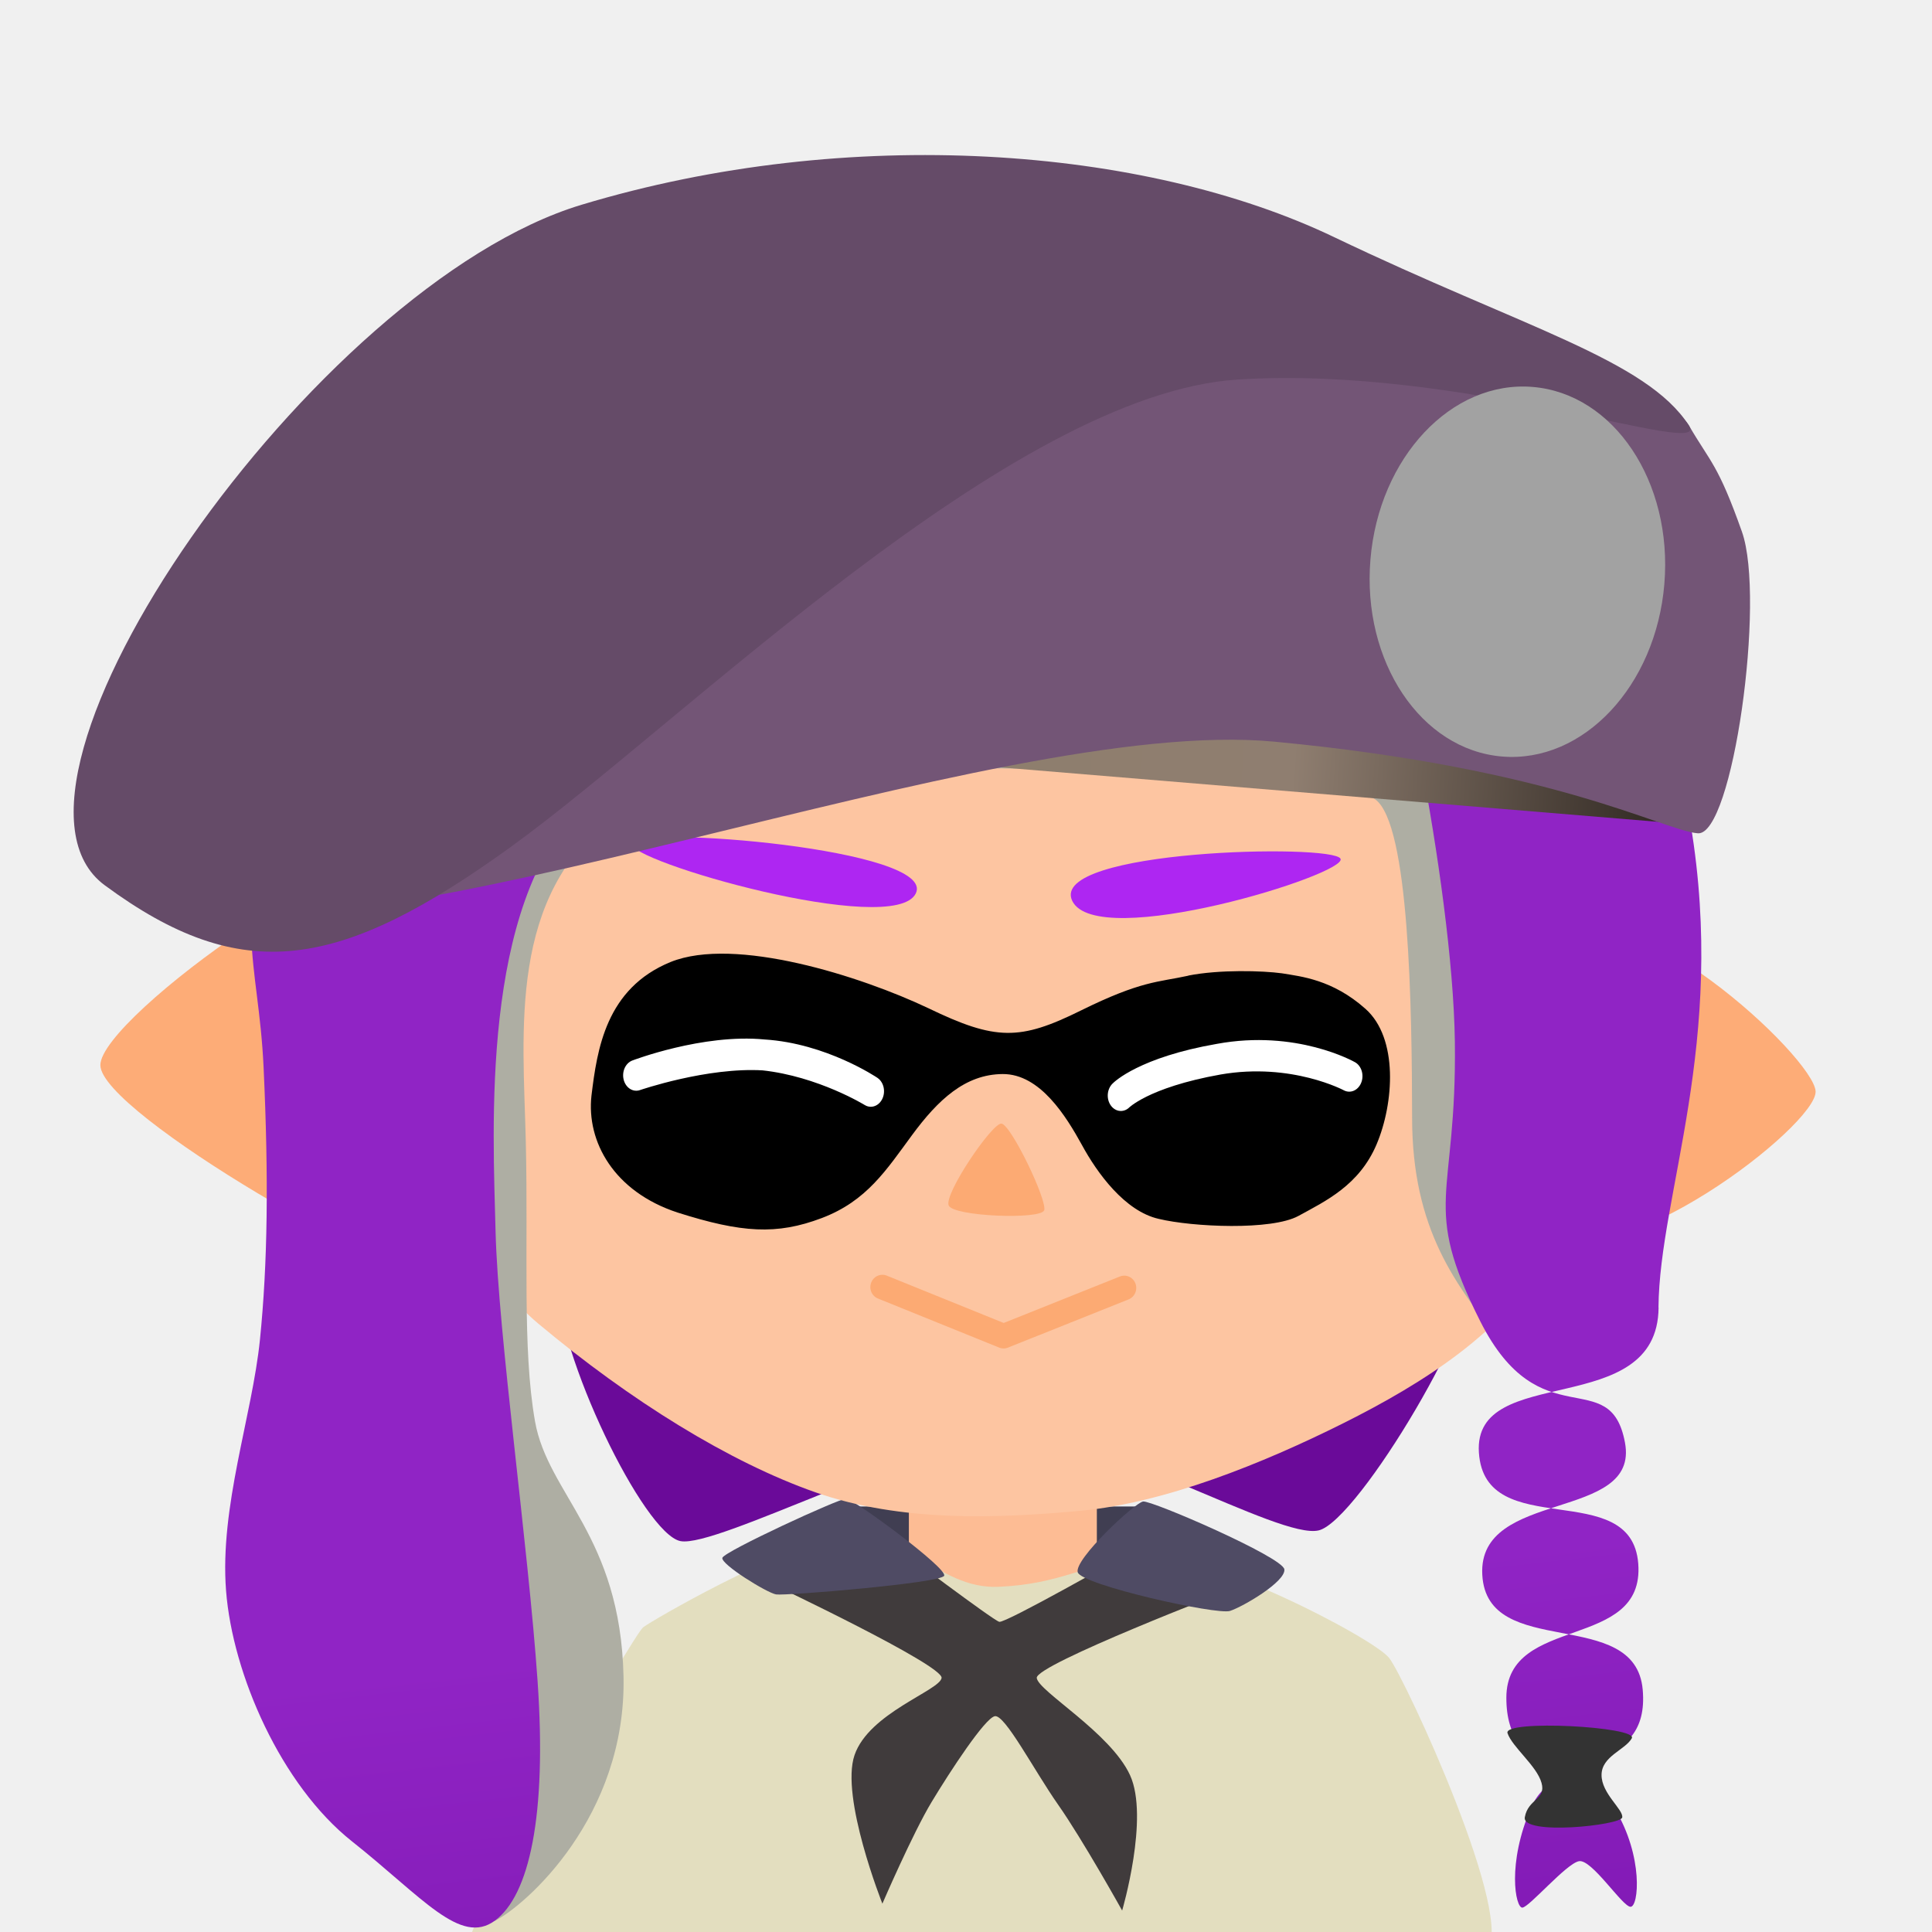
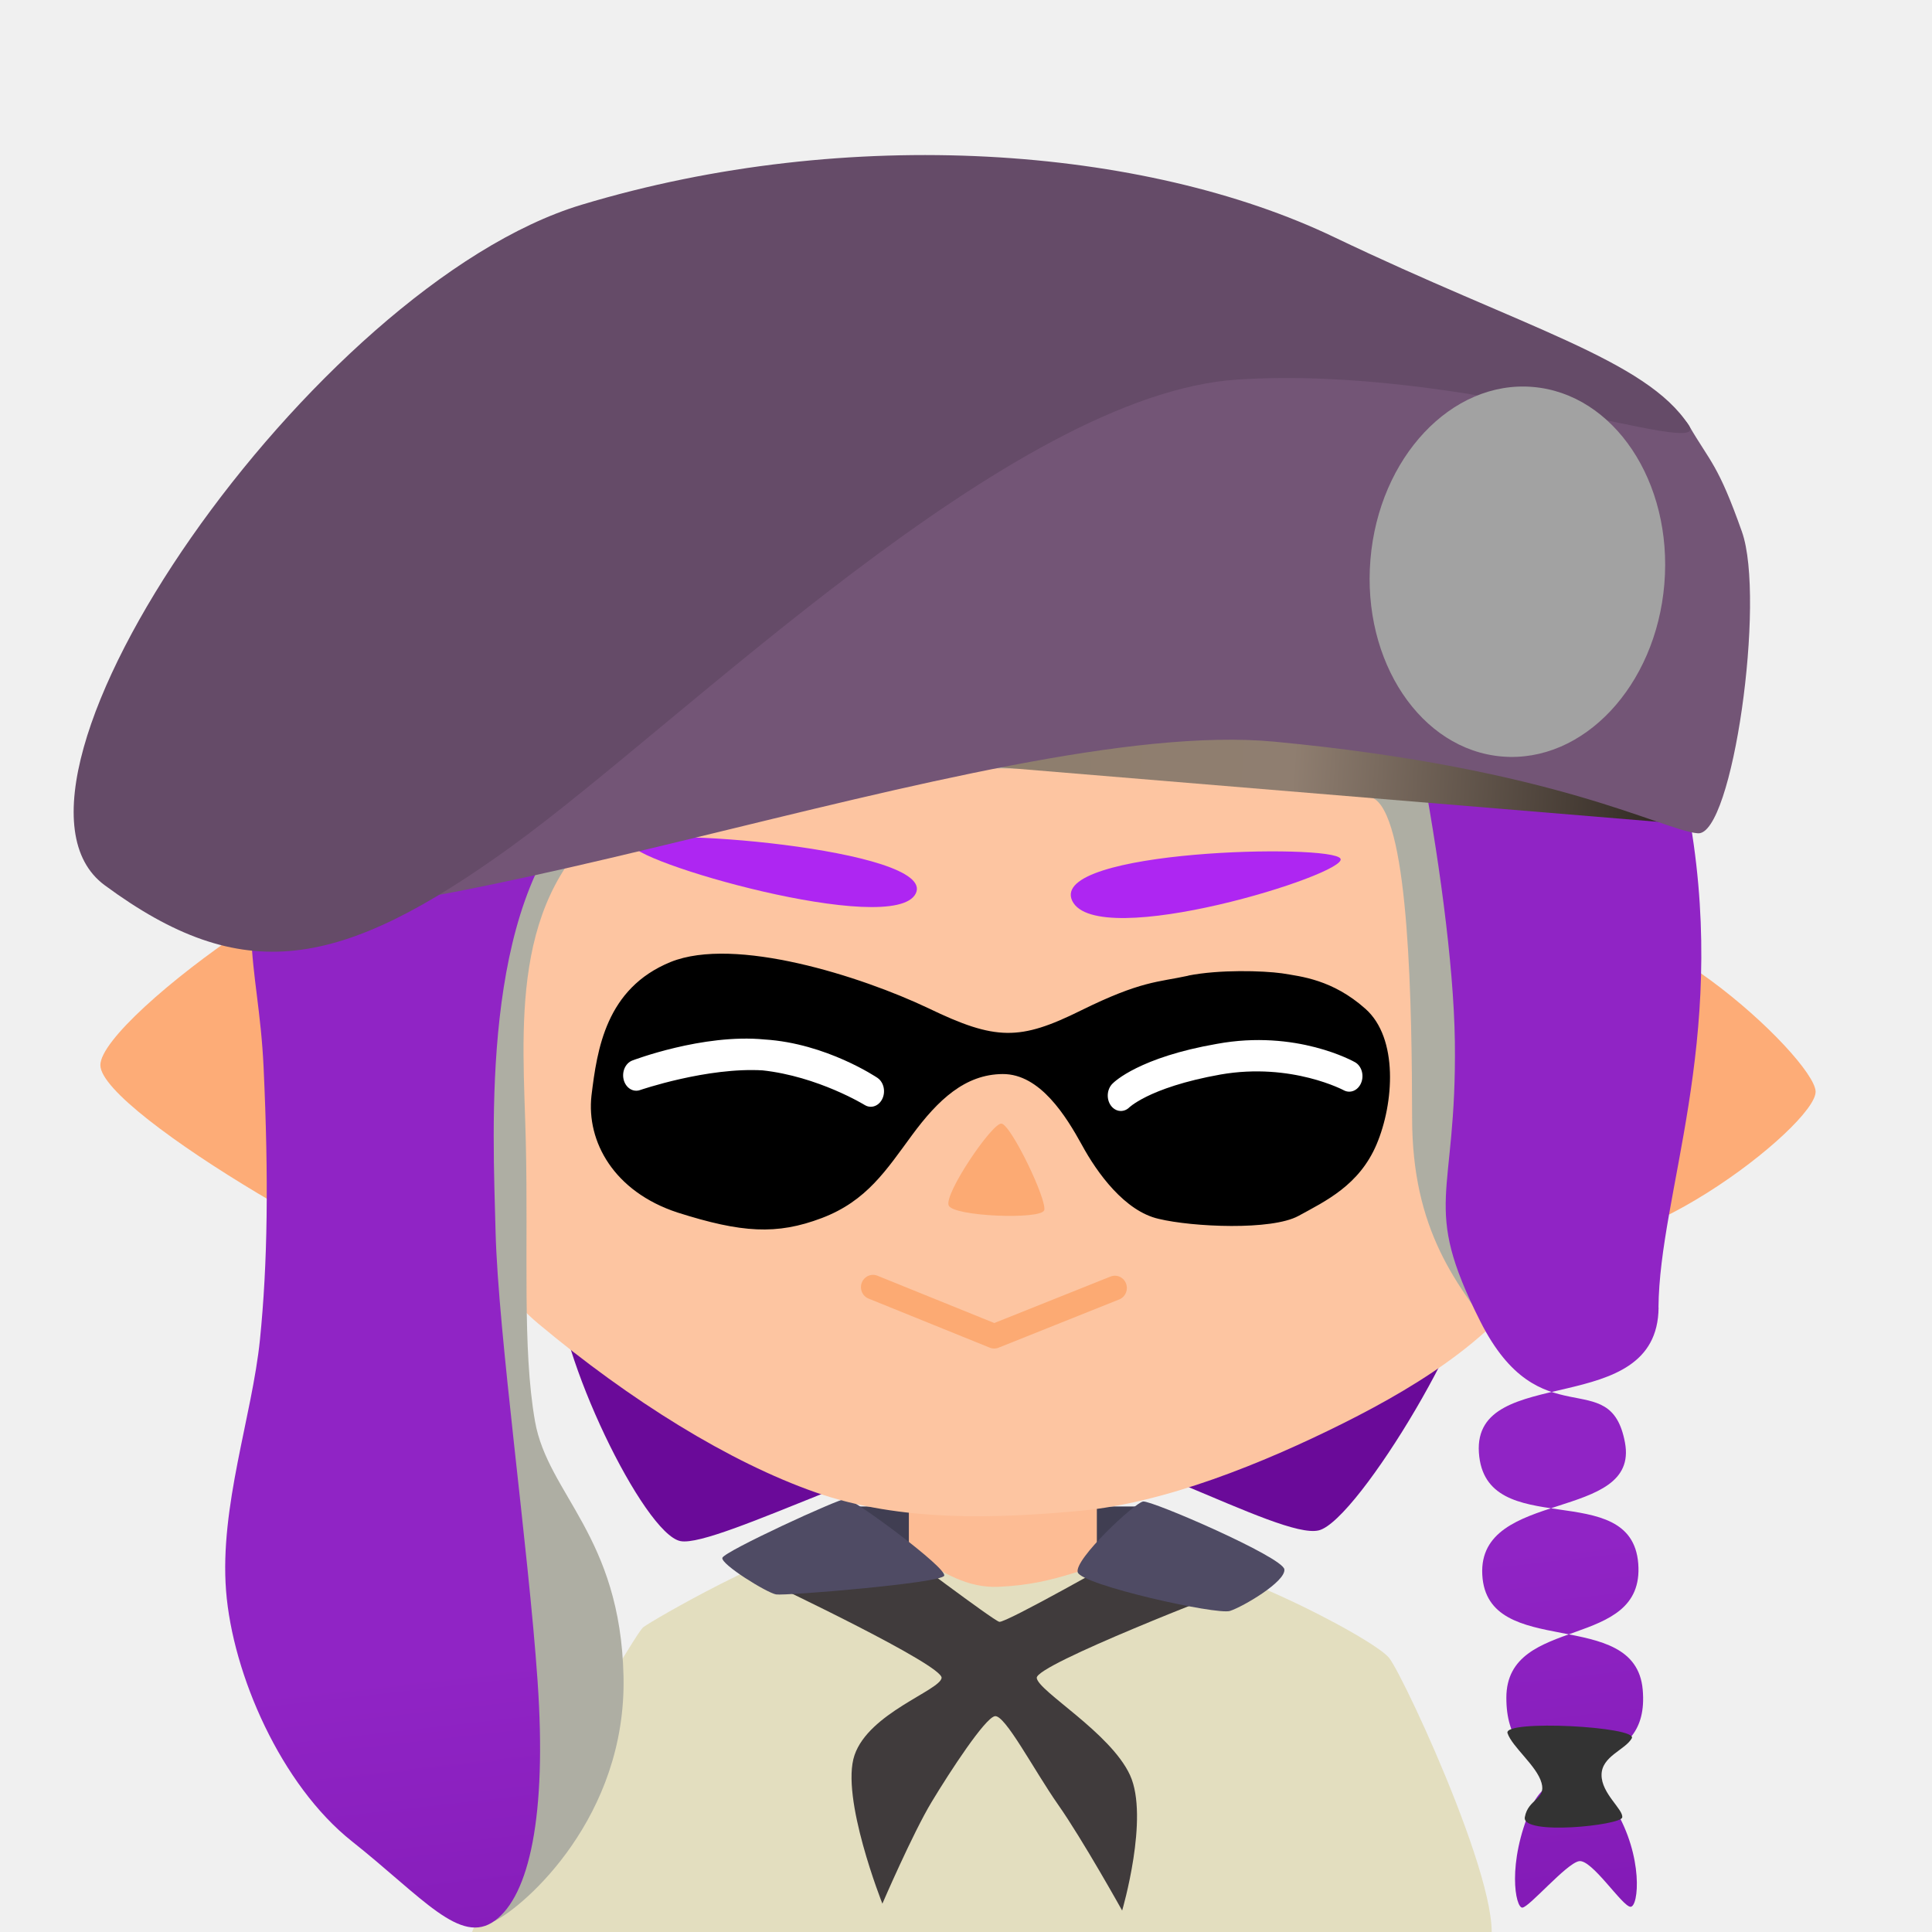
<svg xmlns="http://www.w3.org/2000/svg" xmlns:xlink="http://www.w3.org/1999/xlink" width="256" height="256" viewBox="0 0 67.733 67.733" version="1.1" id="svg1">
  <defs id="defs1">
    <linearGradient id="linearGradient27">
      <stop style="stop-color:#ebebeb;stop-opacity:1;" offset="0" id="stop27" />
      <stop style="stop-color:#cfcfcf;stop-opacity:1;" offset="1" id="stop28" />
    </linearGradient>
    <clipPath clipPathUnits="userSpaceOnUse" id="clipPath32">
      <path id="path33" style="fill:#1b1b1b;fill-opacity:1;stroke-width:0.459;stroke-linecap:round;stroke-linejoin:round" d="m 36.255,49.895 c 0.194,-0.407 0.832,-0.768 1.618,-0.756 0.786,0.012 1.146,0.248 1.547,0.66 0.401,0.411 1.695,2.068 1.702,2.533 0.007,0.465 -0.233,1.981 -0.772,2.387 -0.539,0.406 -1.654,0.586 -2.241,0.47 -0.587,-0.116 0.249,-2.049 0.228,-2.613 -0.021,-0.564 0.02,-0.854 -0.142,-1.231 -0.161,-0.377 -0.343,-0.371 -0.704,-0.517 -0.36,-0.146 -1.447,0.296 -1.519,0.221 -0.072,-0.075 0.089,-0.746 0.283,-1.153 z" />
    </clipPath>
    <clipPath clipPathUnits="userSpaceOnUse" id="clipPath35">
      <path id="path36" style="display:inline;fill:#ffffff;stroke-width:1.182;stroke-linecap:square;stroke-miterlimit:1.5;paint-order:fill markers stroke" d="m 36.054,35.78 c 0.13,0.101 0.288,0.131 0.491,0.148 0.203,0.017 0.42,-0.003 0.586,-0.08 0.166,-0.076 0.257,-0.232 0.336,-0.352 0.078,-0.12 0.084,-0.285 -0.004,-0.441 -0.088,-0.156 -0.266,-0.271 -0.504,-0.325 -0.239,-0.054 -0.632,0.019 -0.828,0.134 -0.195,0.115 -0.294,0.24 -0.291,0.407 0.003,0.167 0.085,0.408 0.215,0.509 z" />
    </clipPath>
    <clipPath clipPathUnits="userSpaceOnUse" id="clipPath36">
      <path id="path37" style="display:inline;fill:#ffffff;stroke-width:1.13;stroke-linecap:square;stroke-miterlimit:1.5;paint-order:fill markers stroke" d="m 35.738,34.887 c -0.122,0.142 -0.169,0.229 -0.181,0.4 -0.012,0.171 0.033,0.357 0.147,0.462 0.115,0.105 0.276,0.17 0.426,0.186 0.15,0.016 0.306,0.034 0.514,-0.004 0.208,-0.038 0.506,-0.333 0.573,-0.542 0.067,-0.21 0.012,-0.309 -0.162,-0.454 -0.174,-0.145 -0.554,-0.244 -0.813,-0.225 -0.259,0.019 -0.383,0.035 -0.505,0.178 z" />
    </clipPath>
    <clipPath clipPathUnits="userSpaceOnUse" id="clipPath7">
      <path id="path9" style="fill:url(#linearGradient9);stroke-width:0.794;stroke-linecap:round;stroke-linejoin:round" d="m 42.175,29.426 c 1.133,0.327 3.575,1.927 3.779,2.163 0.205,0.236 1.714,3.62 1.785,4.158 0.071,0.537 -2.772,-0.821 -2.684,0.594 0.088,1.415 0.369,11.534 0.2,12.056 -0.169,0.522 -0.12,0.88 -0.965,0.936 -0.844,0.056 -10.952,-0.179 -11.051,-0.991 -0.099,-0.811 0.404,-11.625 0.296,-11.779 -0.108,-0.155 -2.471,-0.407 -2.674,-0.762 -0.203,-0.355 2.491,-4.467 2.868,-4.83 0.377,-0.363 2.257,-1.25 3.316,-1.418 1.059,-0.168 1.238,0.389 2.152,0.31 0.914,-0.079 1.846,-0.764 2.979,-0.437 z" />
    </clipPath>
    <linearGradient xlink:href="#linearGradient27" id="linearGradient9" gradientUnits="userSpaceOnUse" x1="33.179" y1="39.344" x2="46.193" y2="42.906" />
    <linearGradient xlink:href="#linearGradient7" id="linearGradient8" x1="39.472" y1="39.675" x2="40.626" y2="48.889" gradientUnits="userSpaceOnUse" />
    <linearGradient id="linearGradient7">
      <stop style="stop-color:#9024c5;stop-opacity:1;" offset="0" id="stop7" />
      <stop style="stop-color:#6f0ca0;stop-opacity:1;" offset="1" id="stop8" />
    </linearGradient>
    <linearGradient xlink:href="#linearGradient42" id="linearGradient43" x1="19.851" y1="35.021" x2="35.19" y2="34.734" gradientUnits="userSpaceOnUse" />
    <linearGradient id="linearGradient42">
      <stop style="stop-color:#8e7e6c;stop-opacity:1;" offset="0" id="stop42" />
      <stop style="stop-color:#8f7e70;stop-opacity:1;" offset="0.5" id="stop44" />
      <stop style="stop-color:#29221d;stop-opacity:1;" offset="1" id="stop43" />
    </linearGradient>
  </defs>
  <g id="layer1">
    <g id="g15" transform="matrix(1.14723,0,0,1.14723,-13.12786,2.026606)" style="display:inline">
      <g id="g9" transform="matrix(1.843521,0,0,1.843521,-30.6667,-8.461646)">
        <path id="rect19720-1" style="display:inline;fill:#6a0a99;fill-opacity:1;stroke-width:0.264;stroke-linecap:round;stroke-linejoin:round;stroke-miterlimit:1.5;paint-order:fill markers stroke" d="m 32.071,24.8 c 0.004,-1.274 14.987,-0.948 15.196,-0.231 0.209,0.717 -1.909,4.271 -2.564,4.431 -0.655,0.16 -3.575,-1.621 -5.084,-1.567 -1.509,0.054 -4.893,1.862 -5.497,1.745 -0.604,-0.117 -2.056,-3.103 -2.051,-4.378 z" />
        <rect style="fill:#403e52;fill-opacity:1;stroke-width:0.978;paint-order:fill markers stroke" id="rect2" width="4.742" height="1.402" x="37.039" y="28.604" />
        <rect style="fill:#fdbc94;fill-opacity:1;stroke-width:0.794;stroke-linecap:round;stroke-linejoin:round" id="rect11" width="3.116" height="1.824" x="37.908" y="28.124" />
        <g id="g10" style="display:inline" transform="matrix(-0.6363025,0.108079,0.108079,0.6363025,25.7359,-7.016498)">
          <path id="rect13-7" style="fill:#e3debf;fill-opacity:1;stroke-width:0.216" transform="rotate(-9.639958)" d="m -21.154,57.253 c 1.593,0.065 2.43,-1.59 4.07,-1.286 1.639,0.303 4.794,2.136 5.046,2.323 0.252,0.187 4.418,7.432 4.458,8.033 0.039,0.601 -4.053,4.726 -4.292,4.358 -0.239,-0.368 -1.206,-3.938 -1.338,-4.185 -0.132,-0.247 0.412,3.913 0.633,4.464 0.221,0.551 -17.477,-1.421 -18.1,-1.555 -0.623,-0.134 -2.148,-2.045 -2.997,-2.77 -0.849,-0.725 2.067,-7.028 2.478,-7.553 0.412,-0.525 4.904,-2.846 6.363,-2.623 1.459,0.222 2.087,0.729 3.68,0.794 z" />
          <path id="rect9" style="display:inline;fill:#403b3c;stroke-width:20.583;stroke-linecap:round;stroke-linejoin:round;paint-order:stroke fill markers" d="m 45.881,33.527 c 0,0 -4.067,2.313 -4.279,2.26 -0.211,-0.053 -3.504,-2.538 -3.504,-2.538 l -4.188,1.276 c 0,0 5.796,2.748 5.726,3.177 -0.07,0.429 -2.474,1.19 -2.967,2.627 -0.493,1.437 0.949,5.064 0.949,5.064 0,0 1.035,-2.4 1.679,-3.467 0.644,-1.067 1.808,-2.843 2.15,-2.922 0.342,-0.078 1.337,1.842 2.167,3.025 0.83,1.183 2.176,3.599 2.176,3.599 0,0 0.933,-3.172 0.267,-4.618 -0.666,-1.446 -3.124,-2.856 -3.178,-3.309 -0.054,-0.453 6.665,-3.033 6.665,-3.033 z" transform="matrix(-0.7429084,0.1261865,0.1261865,0.7429084,15.24645,29.04193)" />
          <path id="rect1" style="display:inline;fill:#4f4b64;fill-opacity:1;stroke-width:20.583;stroke-linecap:round;stroke-linejoin:round;paint-order:stroke fill markers" d="m 46.503,31.686 c -0.286,0.045 -2.367,1.984 -2.226,2.415 0.141,0.431 4.743,1.461 5.189,1.315 0.446,-0.146 1.901,-0.998 1.853,-1.416 -0.048,-0.418 -4.531,-2.359 -4.816,-2.314 z" transform="matrix(-0.7429084,0.1261865,0.1261865,0.7429084,15.24645,29.04193)" />
          <path id="path9-9" style="display:inline;fill:#4f4b64;fill-opacity:1;stroke-width:20.583;stroke-linecap:round;stroke-linejoin:round;paint-order:stroke fill markers" d="m 36.383,31.59 c 0.246,0.005 3.469,2.376 3.34,2.628 -0.129,0.252 -5.414,0.688 -5.728,0.635 -0.314,-0.053 -1.891,-1.03 -1.831,-1.247 0.061,-0.217 3.972,-2.021 4.218,-2.016 z" transform="matrix(-0.7429084,0.1261865,0.1261865,0.7429084,15.24645,29.04193)" />
        </g>
      </g>
      <g id="g12898-2-9" transform="matrix(3.082975,0.1100939,-0.1100939,3.082975,-70.00015,-79.12494)" style="display:inline">
        <path id="path12850-2-2" style="fill:#fdc5a1;fill-opacity:1;stroke-width:1.049;stroke-linecap:square;stroke-linejoin:round;stroke-miterlimit:1.5;paint-order:stroke fill markers" d="m 42.451,29.354 c 0.378,0.319 0.836,1.685 0.833,2.605 -0.004,0.92 0.481,1.995 0.415,2.705 -0.066,0.71 -0.356,0.672 -0.699,1.383 -0.343,0.711 -1.134,1.257 -1.921,1.686 -0.787,0.429 -1.736,0.85 -2.561,0.958 -0.825,0.107 -1.782,0.179 -2.64,-0.088 -0.858,-0.267 -1.86,-0.838 -2.803,-1.572 -0.944,-0.734 -1.48,-2.485 -1.239,-3.689 0.241,-1.204 0.612,-1.961 0.524,-2.879 -0.088,-0.918 0.304,-1.505 1.462,-1.651 1.159,-0.145 3.171,0.15 4.532,0.045 1.361,-0.105 2.981,-0.071 3.642,0.201 0.661,0.272 0.323,0.173 0.458,0.296 0,0 -0.378,-0.319 0,2e-6 z" />
        <path id="path12852-8-7" style="display:inline;fill:#fdac77;fill-opacity:1;stroke-width:1.058;stroke-linecap:square;stroke-linejoin:round;stroke-miterlimit:1.5;paint-order:stroke fill markers" d="m 27.449,34.436 c -0.012,-0.422 1.934,-2.266 2.334,-1.947 0.401,0.319 0.333,3.54 0.128,3.678 -0.205,0.138 -2.45,-1.309 -2.462,-1.731 z" transform="matrix(1.380911,0,0,1.126581,-9.256115,-4.168191)" />
        <path id="path12854-9-0" style="display:inline;fill:#fdac77;fill-opacity:1;stroke-width:1.32;stroke-linecap:square;stroke-linejoin:round;stroke-miterlimit:1.5;paint-order:stroke fill markers" d="m 42.95,32.806 c -0.737,0.532 -0.688,2.539 0.046,2.978 0.734,0.44 2.667,-1.17 2.642,-1.503 -0.024,-0.333 -1.951,-2.007 -2.688,-1.475 z" />
        <g id="g12888-7-9" transform="matrix(1.020724,0.02516209,-0.02576505,1.045184,-1.085822,-2.671835)" style="stroke-width:1.04">
          <path id="path12860-1-3" style="display:inline;fill:#fcaa73;stroke-width:1.625;stroke-linecap:square;stroke-linejoin:round;stroke-miterlimit:1.5;paint-order:stroke fill markers" d="m 39.237,35.799 c -0.032,0.09 -0.871,0.109 -0.926,0.008 -0.056,-0.102 0.37,-0.805 0.462,-0.805 0.092,-1.4e-4 0.496,0.708 0.465,0.798 z" />
          <g id="g30205" transform="matrix(-4.48929,-0.0854499,-0.00616611,5.144499,199.3271,-118.0666)" style="display:inline;stroke-width:1.04">
            <path id="rect29546" style="display:inline;fill:#000000;fill-opacity:1;stroke-width:0.51;stroke-linecap:square;stroke-miterlimit:1.5;paint-order:fill markers stroke" d="m 35.338,30.048 c 0.066,0.017 0.101,0.016 0.228,0.08 0.127,0.064 0.179,0.068 0.329,0.018 0.15,-0.049 0.427,-0.104 0.562,-0.047 0.136,0.058 0.147,0.171 0.153,0.257 0.005,0.085 -0.061,0.173 -0.201,0.202 -0.141,0.028 -0.217,0.027 -0.312,-0.011 -0.095,-0.038 -0.133,-0.098 -0.184,-0.166 -0.051,-0.068 -0.106,-0.119 -0.187,-0.125 -0.081,-0.006 -0.143,0.069 -0.18,0.118 -0.037,0.05 -0.102,0.116 -0.176,0.125 -0.074,0.01 -0.245,0.005 -0.301,-0.026 -0.056,-0.031 -0.127,-0.065 -0.159,-0.143 -0.032,-0.078 -0.033,-0.198 0.042,-0.247 0.075,-0.049 0.143,-0.05 0.185,-0.053 0.042,-0.002 0.135,0.002 0.202,0.018 z" />
            <g id="eye-open" style="display:none;stroke-width:1.04">
              <path id="path35304" style="display:inline;fill:#ffffff;stroke-width:0.381;stroke-linecap:square;stroke-miterlimit:1.5;paint-order:fill markers stroke" d="m 36.489,30.202 c 0.041,0.047 0.057,0.076 0.059,0.13 0.002,0.054 -0.017,0.112 -0.06,0.143 -0.043,0.031 -0.102,0.048 -0.156,0.05 -0.054,0.002 -0.11,0.005 -0.184,-0.012 -0.074,-0.016 -0.176,-0.115 -0.197,-0.183 -0.021,-0.068 4.58e-4,-0.098 0.065,-0.14 0.065,-0.042 0.203,-0.066 0.295,-0.055 0.093,0.011 0.137,0.019 0.178,0.066 z" />
              <path id="path35306" style="display:inline;fill:#ffffff;stroke-width:0.388;stroke-linecap:square;stroke-miterlimit:1.5;paint-order:fill markers stroke" d="m 35.44,30.419 c -0.046,0.029 -0.102,0.035 -0.172,0.037 -0.07,0.001 -0.145,-0.009 -0.201,-0.036 -0.056,-0.027 -0.086,-0.077 -0.111,-0.116 -0.025,-0.039 -0.025,-0.09 0.008,-0.137 0.033,-0.047 0.096,-0.079 0.179,-0.091 0.083,-0.012 0.218,0.018 0.284,0.057 0.066,0.039 0.098,0.08 0.094,0.132 -0.004,0.052 -0.035,0.125 -0.082,0.154 z" />
              <g id="g35470" transform="matrix(-0.3587243,-0.01982705,-0.015364,0.3160773,49.84488,19.88405)" style="display:inline;stroke-width:1.04" mask="none" clip-path="url(#clipPath36)">
                <path id="path35360" style="fill:#d99dd9;fill-opacity:1;stroke-width:1.101;stroke-linecap:square;stroke-linejoin:round;stroke-miterlimit:1.5;paint-order:stroke fill markers" d="m 37.034,35.491 c -0.07,0.092 -0.166,0.169 -0.273,0.214 -0.107,0.045 -0.228,0.063 -0.344,0.049 -0.115,-0.014 -0.229,-0.06 -0.322,-0.129 -0.093,-0.069 -0.169,-0.167 -0.214,-0.273 -0.046,-0.106 -0.063,-0.229 -0.049,-0.344 0.014,-0.115 0.06,-0.23 0.129,-0.322 0.07,-0.092 0.166,-0.169 0.273,-0.214 0.107,-0.045 0.228,-0.063 0.344,-0.049 0.115,0.014 0.229,0.06 0.322,0.129 0.093,0.069 0.169,0.167 0.214,0.273 0.046,0.106 0.063,0.229 0.049,0.344 -0.014,0.115 -0.06,0.23 -0.129,0.322 z" mask="none" />
                <path id="path35466" style="fill:#333333;fill-opacity:1;stroke-width:0.946;stroke-linecap:square;stroke-linejoin:round;stroke-miterlimit:1.5;paint-order:stroke fill markers" d="m 36.853,35.365 c -0.046,0.059 -0.109,0.107 -0.178,0.135 -0.069,0.028 -0.148,0.038 -0.222,0.028 -0.074,-0.01 -0.147,-0.041 -0.206,-0.086 -0.059,-0.046 -0.107,-0.109 -0.135,-0.178 -0.028,-0.069 -0.038,-0.148 -0.028,-0.222 0.01,-0.074 0.041,-0.148 0.086,-0.206 0.046,-0.059 0.109,-0.107 0.178,-0.135 0.069,-0.028 0.148,-0.038 0.222,-0.028 0.074,0.01 0.147,0.041 0.206,0.086 0.059,0.046 0.107,0.109 0.135,0.178 0.028,0.069 0.038,0.148 0.028,0.222 -0.01,0.074 -0.041,0.148 -0.086,0.206 z" mask="none" />
                <ellipse style="display:none;fill:#ffffff;fill-opacity:1;stroke-width:0.065" id="path3" cx="35.957" cy="35.771" transform="matrix(0.9998947,-0.01451168,0.02083119,0.999783,0,0)" rx="0.208" ry="0.201" />
              </g>
              <g id="g35479" transform="matrix(-0.3456153,-0.01919635,-0.01496354,0.3104804,48.43596,20.00196)" style="display:inline;stroke-width:1.04" mask="none" clip-path="url(#clipPath35)">
                <path id="path35475" style="fill:#d99dd9;fill-opacity:1;stroke-width:1.101;stroke-linecap:square;stroke-linejoin:round;stroke-miterlimit:1.5;paint-order:stroke fill markers" d="m 37.146,35.445 c -0.07,0.092 -0.166,0.169 -0.273,0.214 -0.107,0.045 -0.228,0.063 -0.344,0.049 -0.115,-0.014 -0.229,-0.06 -0.322,-0.129 -0.093,-0.069 -0.169,-0.167 -0.214,-0.273 -0.046,-0.106 -0.063,-0.229 -0.049,-0.344 0.014,-0.115 0.06,-0.23 0.129,-0.322 0.07,-0.092 0.166,-0.169 0.273,-0.214 0.107,-0.045 0.228,-0.063 0.344,-0.049 0.115,0.014 0.229,0.06 0.322,0.129 0.093,0.069 0.169,0.167 0.214,0.273 0.046,0.106 0.063,0.229 0.049,0.344 -0.014,0.115 -0.06,0.23 -0.129,0.322 z" mask="none" />
                <path id="path35477" style="fill:#333333;fill-opacity:1;stroke-width:0.917;stroke-linecap:square;stroke-linejoin:round;stroke-miterlimit:1.5;paint-order:stroke fill markers" d="m 36.939,35.314 c -0.044,0.057 -0.105,0.104 -0.173,0.131 -0.067,0.027 -0.143,0.037 -0.215,0.027 -0.072,-0.01 -0.143,-0.04 -0.2,-0.084 -0.057,-0.044 -0.104,-0.106 -0.131,-0.173 -0.028,-0.067 -0.037,-0.144 -0.027,-0.215 0.01,-0.071 0.039,-0.143 0.084,-0.2 0.044,-0.057 0.105,-0.104 0.173,-0.131 0.067,-0.027 0.143,-0.037 0.215,-0.027 0.072,0.01 0.143,0.04 0.2,0.084 0.057,0.044 0.104,0.106 0.131,0.173 0.028,0.067 0.037,0.144 0.027,0.215 -0.01,0.071 -0.039,0.143 -0.084,0.2 z" mask="none" />
                <ellipse style="display:none;fill:#ffffff;fill-opacity:1;stroke-width:0.066" id="ellipse6" cx="35.982" cy="35.757" transform="matrix(0.9999029,-0.01393268,0.02160763,0.9997665,0,0)" rx="0.216" ry="0.205" />
              </g>
            </g>
            <g id="eye-close" style="display:inline;stroke-width:1.04">
              <path id="rect7" style="display:inline;fill:none;stroke:#ffffff;stroke-width:0.057;stroke-linecap:round;stroke-linejoin:round;stroke-dasharray:none" d="m 36.516,30.312 c 0,0 -0.146,-0.054 -0.272,-0.056 -0.127,-0.002 -0.236,0.051 -0.236,0.051 0,0 0.109,-0.048 0.236,-0.051 0.128,-0.002 0.272,0.056 0.272,0.056 z" />
              <path id="path8" style="display:inline;fill:none;stroke:#ffffff;stroke-width:0.057;stroke-linecap:round;stroke-linejoin:round;stroke-dasharray:none" d="m 34.978,30.209 c 0,0 0.124,-0.047 0.284,-0.012 0.16,0.035 0.206,0.081 0.206,0.081 0,0 -0.044,-0.045 -0.206,-0.081 -0.162,-0.037 -0.284,0.012 -0.284,0.012 z" />
            </g>
          </g>
          <g id="g12886-0-0" transform="matrix(-4.50674,-0.2364985,-0.2364985,4.50674,208.5516,-93.54138)" style="display:inline;stroke-width:1.04">
            <path id="path12882-3-2" style="display:inline;fill:#ae26f2;fill-opacity:1;stroke-width:0.542;stroke-linecap:square;stroke-miterlimit:1.5;paint-order:fill markers stroke" d="m 35.978,29.934 c -0.065,0.101 -0.584,-0.122 -0.563,-0.152 0.021,-0.03 0.627,0.051 0.563,0.152 z" />
            <path id="path12884-6-3" style="display:inline;fill:#ae26f2;fill-opacity:1;stroke-width:0.55;stroke-linecap:square;stroke-miterlimit:1.5;paint-order:fill markers stroke" d="m 36.314,29.956 c 0.036,0.098 0.628,0.001 0.62,-0.037 -0.009,-0.039 -0.656,-0.061 -0.62,0.037 z" />
          </g>
-           <path id="mouth-close" style="display:inline;fill:#fcaa73;stroke:#fcaa73;stroke-width:0.233;stroke-linecap:round;stroke-linejoin:round;stroke-miterlimit:1.5;stroke-dasharray:none;stroke-opacity:1;paint-order:fill markers stroke" d="m 40.059,36.486 -1.14,0.525 -1.203,-0.395 1.203,0.395 z" />
+           <path id="mouth-close" style="display:inline;fill:#fcaa73;stroke:#fcaa73;stroke-width:0.233;stroke-linecap:round;stroke-linejoin:round;stroke-miterlimit:1.5;stroke-dasharray:none;stroke-opacity:1;paint-order:fill markers stroke" d="m 39.968,36.492 -1.14,0.525 -1.203,-0.395 1.203,0.395 z" />
          <ellipse style="display:none;fill:#2d1f15;fill-opacity:1;stroke-width:0.103" id="path2" cx="36.543" cy="39.049" transform="matrix(0.998264,-0.05889836,0.06174437,0.998092,0,0)" rx="0.284" ry="0.436" />
          <g id="g40" style="display:none;stroke-width:1.04" transform="matrix(1.102404,0.02809345,-0.02686154,1.128706,-3.020271,-5.615473)">
            <path id="path40" style="display:inline;fill:none;stroke:#fcaa73;stroke-width:0.233;stroke-linecap:round;stroke-linejoin:round;stroke-miterlimit:1.5;stroke-dasharray:none;stroke-opacity:1;paint-order:fill markers stroke" d="m 40.018,36.502 c 0,0 -0.402,0.295 -0.715,0.313 -0.313,0.018 -0.477,-0.247 -0.793,-0.258 -0.316,-0.011 -0.452,0.167 -0.452,0.167" />
            <path id="path41" style="display:inline;fill:none;stroke:#fcaa73;stroke-width:0.233;stroke-linecap:round;stroke-linejoin:round;stroke-miterlimit:1.5;stroke-dasharray:none;stroke-opacity:1;paint-order:fill markers stroke" d="m 37.807,37.368 c 0,0 0.31,-0.271 0.258,-0.593 -0.052,-0.322 -0.352,-0.537 -0.352,-0.537" />
          </g>
          <g id="mouth-open" transform="matrix(-2.452343,-0.1014522,-0.1734339,2.427883,132.5372,-34.72558)" style="display:none;stroke-width:1.04">
            <path id="path18-5" style="fill:#000000;fill-opacity:1;stroke-width:0.529;stroke-linecap:square;stroke-miterlimit:1.5;paint-order:fill markers stroke" d="m 35.494,30.708 c 0.021,-0.01 0.261,0.016 0.578,0.044 0.318,0.028 0.48,0.037 0.501,0.055 0.021,0.018 -0.064,0.168 -0.084,0.215 -0.02,0.046 -0.096,0.139 -0.121,0.145 -0.025,0.006 -0.242,0.034 -0.368,0.023 -0.127,-0.012 -0.378,-0.075 -0.399,-0.095 -0.021,-0.019 -0.067,-0.113 -0.082,-0.164 -0.015,-0.052 -0.046,-0.213 -0.025,-0.223 z" />
            <path id="path19-6" style="fill:#ffffff;fill-opacity:1;stroke-width:0.529;stroke-linecap:square;stroke-miterlimit:1.5;paint-order:fill markers stroke" d="m 36.073,30.75 c 0.311,0.029 0.498,0.04 0.512,0.062 0.014,0.022 -0.206,0.022 -0.23,0.031 -0.024,0.009 -0.028,0.092 -0.052,0.093 -0.024,4.31e-4 -0.08,-0.07 -0.103,-0.083 -0.022,-0.013 -0.296,-0.04 -0.32,-0.032 -0.025,0.008 -0.068,0.074 -0.09,0.071 -0.023,-0.003 -0.021,-0.085 -0.036,-0.101 -0.016,-0.016 -0.283,-0.049 -0.26,-0.081 0.023,-0.033 0.268,0.012 0.58,0.041 z" />
            <path id="path20-2" style="fill:#ffffff;fill-opacity:1;stroke-width:0.529;stroke-linecap:square;stroke-miterlimit:1.5;paint-order:fill markers stroke" d="m 35.928,31.108 c 0.015,-0.005 0.075,-0.07 0.09,-0.068 0.015,0.002 0.071,0.078 0.086,0.089 0.015,0.011 0.262,-0.002 0.265,0.038 0.003,0.04 -0.211,0.037 -0.366,0.024 -0.155,-0.013 -0.411,-0.068 -0.393,-0.102 0.018,-0.033 0.302,0.024 0.317,0.019 z" />
          </g>
        </g>
        <g id="g12896-1-7-1" transform="matrix(0.9994286,-0.02294283,0.02294283,0.9994286,-1.318162,0.7074194)" style="display:inline">
          <path id="path12890-0-3-8" style="fill:#aeaea3;stroke-width:1.058;stroke-linecap:square;stroke-linejoin:round;stroke-miterlimit:1.5;paint-order:stroke fill markers" d="m 41.561,29.633 c 1.481,0.454 0.496,0.168 1.206,1.157 0.71,0.988 1.917,3.622 1.686,4.881 -0.231,1.259 -0.842,2.113 -1.325,1.532 -0.482,-0.58 -0.919,-1.131 -0.935,-2.233 -0.016,-1.103 -0.064,-2.911 -0.404,-3.154 -0.34,-0.243 -6.494,-0.541 -7.539,0.26 -1.045,0.802 -0.876,2.139 -0.836,3.229 0.04,1.091 -0.01,2.057 0.127,2.779 0.137,0.722 0.861,1.123 0.909,2.516 0.048,1.393 -0.947,2.284 -1.242,2.437 -0.296,0.153 -1.886,-1.356 -1.756,-4.73 0.13,-3.374 -0.014,-6.869 2.32,-8.666 2.334,-1.797 6.308,-0.463 7.789,-0.009 z" />
          <path id="path12892-6-6-7" style="fill:url(#linearGradient8);fill-opacity:1;stroke-width:1.058;stroke-linecap:square;stroke-linejoin:round;stroke-miterlimit:1.5;paint-order:stroke fill markers" d="m 44.659,36.814 c 0.005,1.125 -1.833,0.561 -1.762,1.46 0.071,0.899 1.516,0.214 1.593,1.081 0.077,0.867 -1.299,0.515 -1.29,1.343 0.009,0.829 0.801,0.621 1.09,1.09 0.29,0.469 0.248,0.966 0.167,0.967 -0.081,0.001 -0.392,-0.473 -0.518,-0.445 -0.126,0.027 -0.486,0.462 -0.554,0.467 -0.068,0.004 -0.161,-0.434 0.076,-0.996 0.237,-0.561 1.174,-0.343 1.089,-1.179 -0.085,-0.836 -1.548,-0.263 -1.604,-1.118 -0.057,-0.855 1.555,-0.541 1.397,-1.328 -0.157,-0.787 -0.841,-0.014 -1.449,-1.183 -0.608,-1.169 -0.247,-1.196 -0.287,-2.766 -0.041,-1.57 -0.691,-4.442 -0.826,-4.375 -0.135,0.068 0.185,1.643 -0.005,1.726 -0.19,0.083 -2.266,-0.348 -2.483,-0.495 -0.217,-0.147 -0.225,-1.532 -0.43,-1.499 -0.205,0.033 0.122,1.412 -0.035,1.568 -0.157,0.156 -1.802,0.131 -2.022,0.064 -0.221,-0.066 0.157,-1.553 -0.059,-1.51 -0.216,0.042 -0.258,1.295 -0.348,1.509 -0.09,0.214 -1.496,-0.223 -2.48,0.788 -0.984,1.011 -0.831,3.204 -0.793,4.224 0.039,1.02 0.364,3.116 0.473,4.449 0.11,1.334 -0.055,2.125 -0.393,2.38 -0.338,0.255 -0.718,-0.221 -1.426,-0.768 -0.708,-0.547 -1.204,-1.638 -1.279,-2.468 -0.075,-0.831 0.236,-1.731 0.304,-2.489 0.067,-0.758 0.067,-1.599 0.002,-2.699 -0.065,-1.1 -0.353,-1.381 0.13,-3.159 0.483,-1.779 2.442,-4.218 6.539,-4.554 4.096,-0.336 7.054,2.968 7.44,5.125 0.386,2.157 -0.263,3.664 -0.258,4.789 z" />
          <path id="path12894-3-1-9" style="fill:#333333;stroke-width:1.058;stroke-linecap:square;stroke-linejoin:round;stroke-miterlimit:1.5;paint-order:stroke fill markers" d="m 44.448,41.085 c -0.062,0.116 -0.297,0.181 -0.295,0.367 10e-4,0.185 0.223,0.341 0.21,0.419 -0.013,0.078 -0.995,0.195 -0.965,0.01 0.03,-0.185 0.211,-0.175 0.161,-0.343 -0.049,-0.168 -0.296,-0.352 -0.343,-0.488 -0.047,-0.136 1.294,-0.081 1.232,0.035 z" />
        </g>
      </g>
      <g id="g42" style="display:inline" transform="matrix(-1.600716,0.1373772,0.1373772,1.600716,11.58436,-38.82603)">
        <rect style="fill:url(#linearGradient43);fill-opacity:1;stroke-width:0.393;paint-order:fill markers stroke" id="rect42" width="18.206" height="2.473" x="16.984" y="33.498" transform="matrix(-0.9858795,0.1674564,0.1674564,0.9858795,0,0)" />
        <path id="rect41" style="fill:#735576;stroke-width:0.393;paint-order:fill markers stroke" transform="matrix(-0.9858795,0.1674564,0.1674564,0.9858795,0,0)" d="M 6.148,39.932 C 1.845,39.028 14.154,30.2 21.873,28.046 c 7.719,-2.154 12.16,-0.304 12.628,0.365 0.468,0.669 0.611,0.686 1.17,1.928 0.56,1.242 0.303,5.785 -0.362,5.787 -0.666,0.001 -2.781,-1.011 -8.173,-1.072 -5.391,-0.062 -16.685,5.782 -20.988,4.878 z" />
        <path id="rect40" style="fill:#654b68;stroke-width:0.393;paint-order:fill markers stroke" transform="matrix(-0.9858795,0.1674564,0.1674564,0.9858795,0,0)" d="m 13.162,25.964 c 4.946,-1.95 10.588,-1.99 14.319,-0.567 3.731,1.422 6.11,1.828 7.02,3.014 0.47,0.613 -4.352,-0.794 -8.626,-0.164 -4.274,0.631 -9.96,7.351 -13.03,9.987 C 9.774,40.87 7.951,41.315 5.191,39.612 2.431,37.91 8.216,27.914 13.162,25.964 Z" />
        <ellipse style="display:inline;fill:#a2a2a2;fill-opacity:1;stroke-width:0.489;paint-order:fill markers stroke" id="path44" cx="31.478" cy="31.451" transform="matrix(-0.9858795,0.1674564,0.1674564,0.9858795,0,0)" rx="2.805" ry="3.527" />
      </g>
    </g>
  </g>
</svg>
